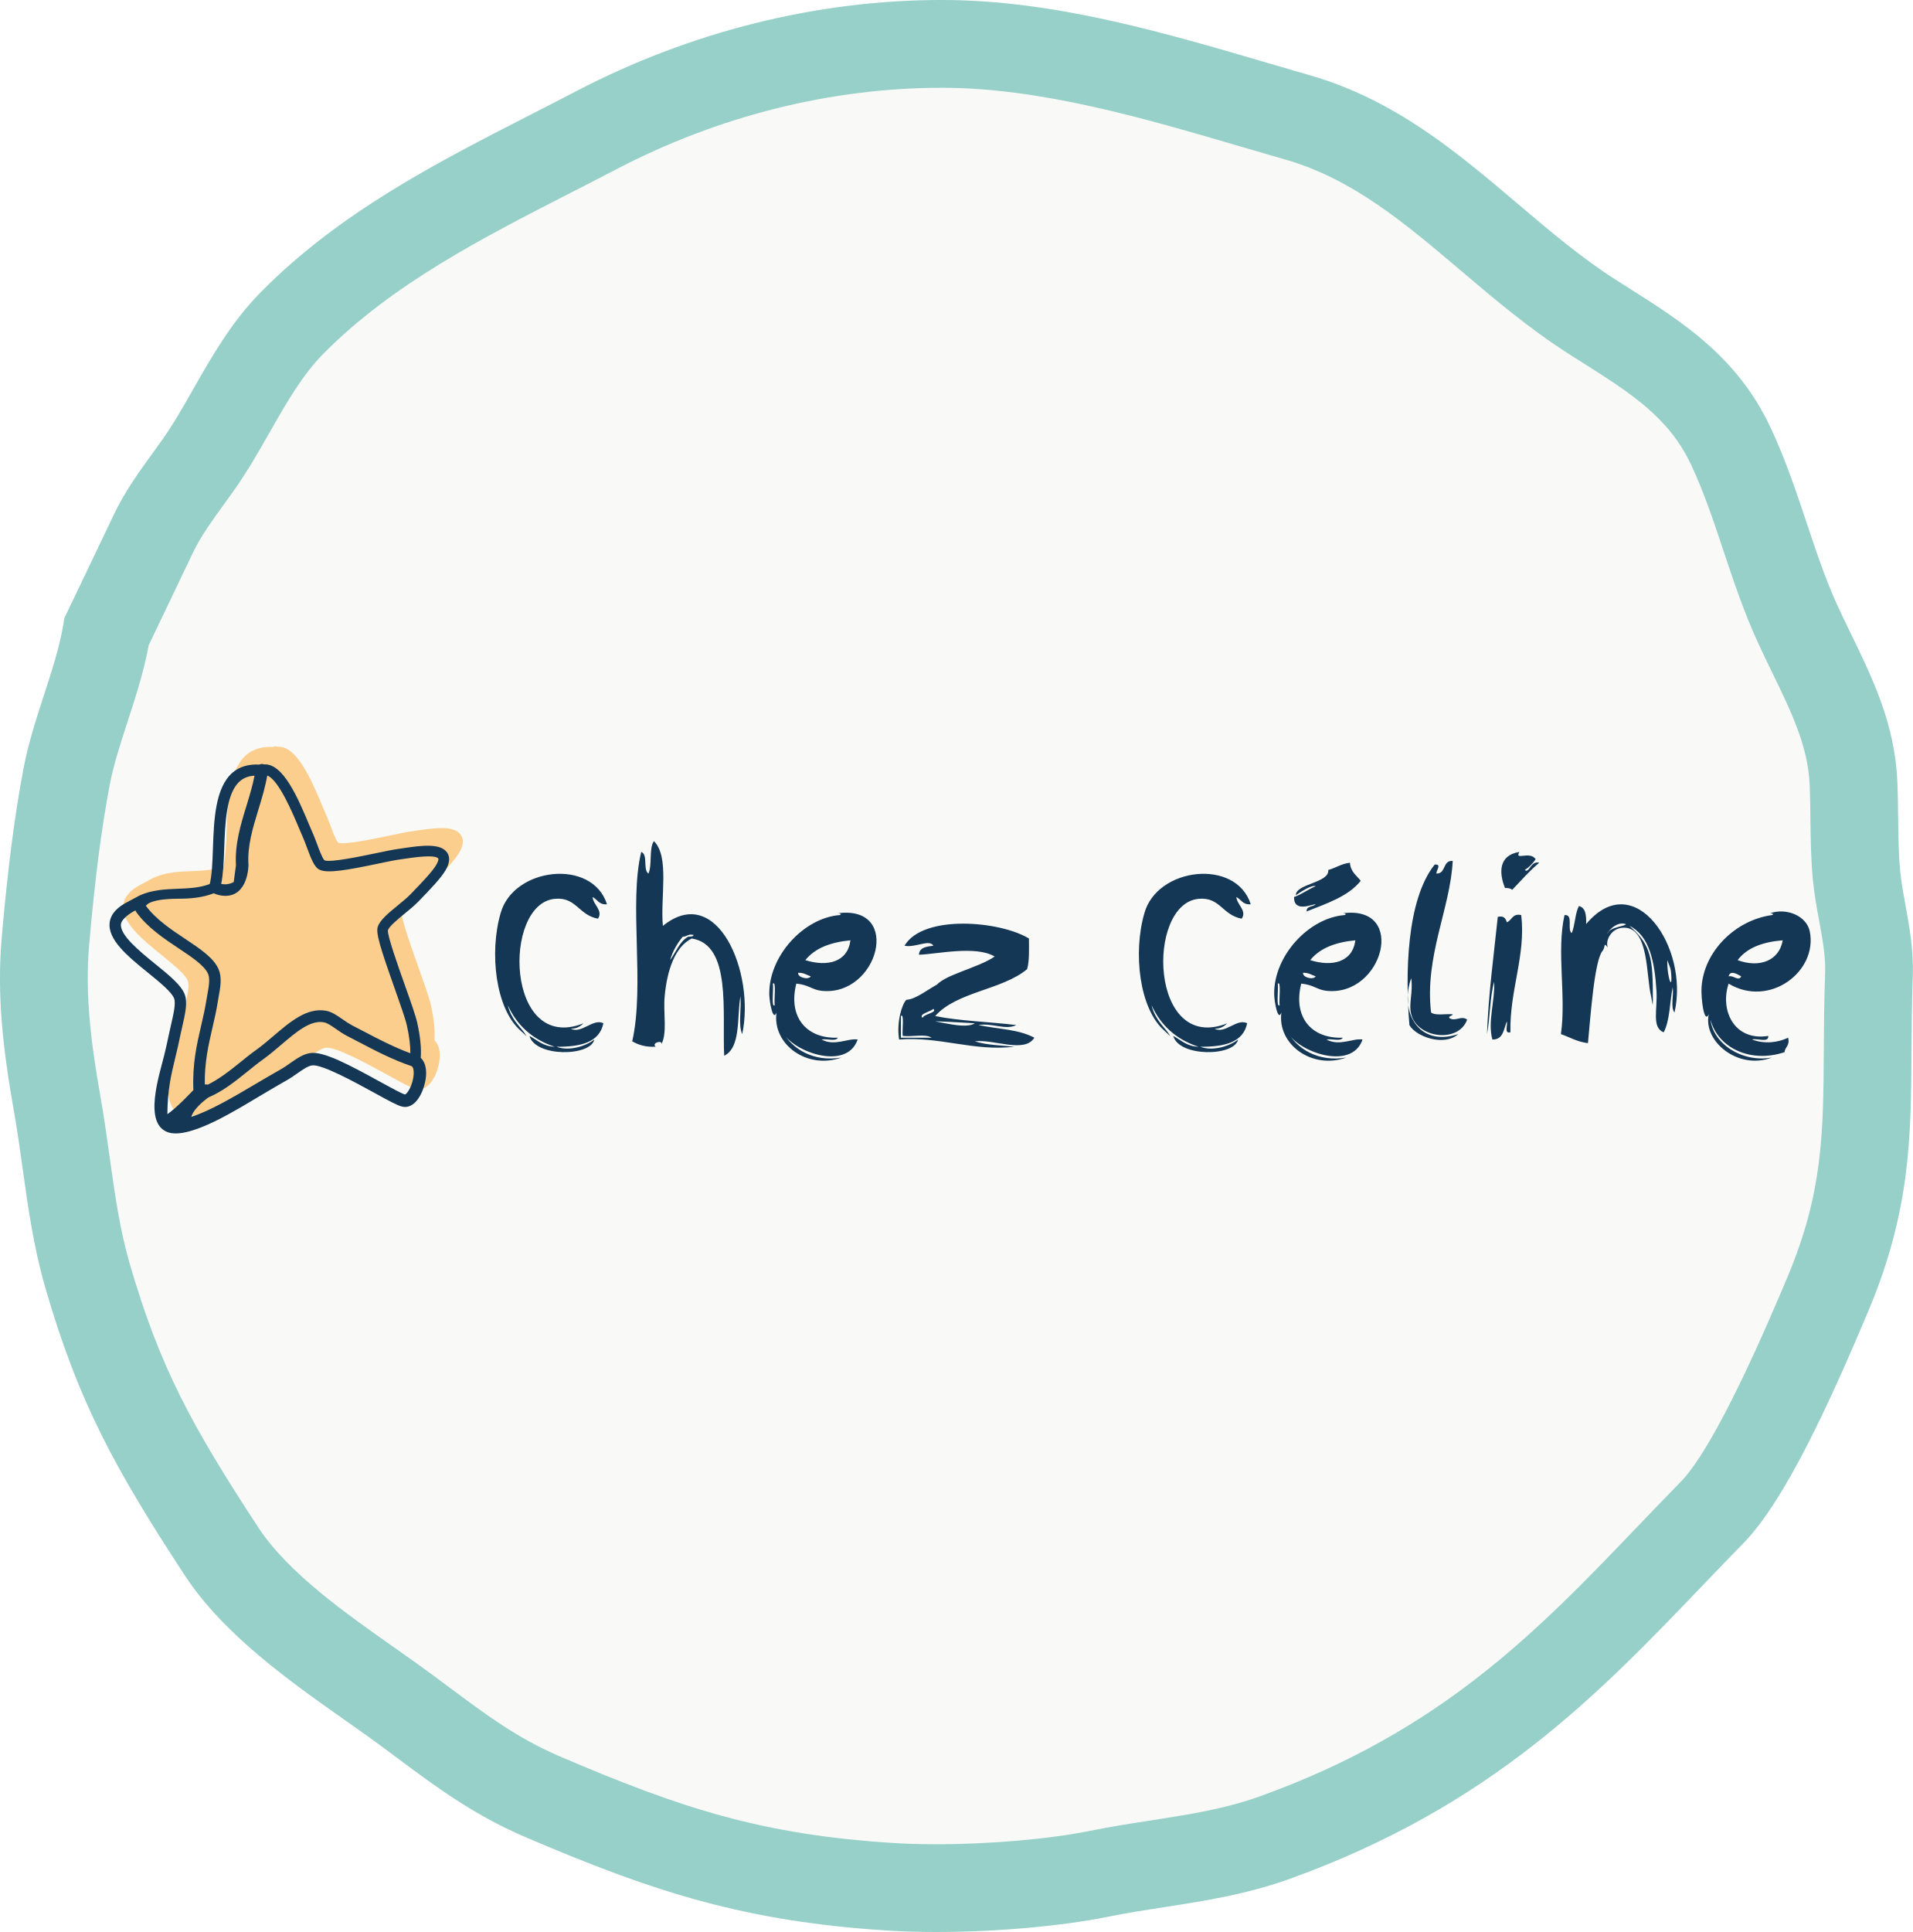
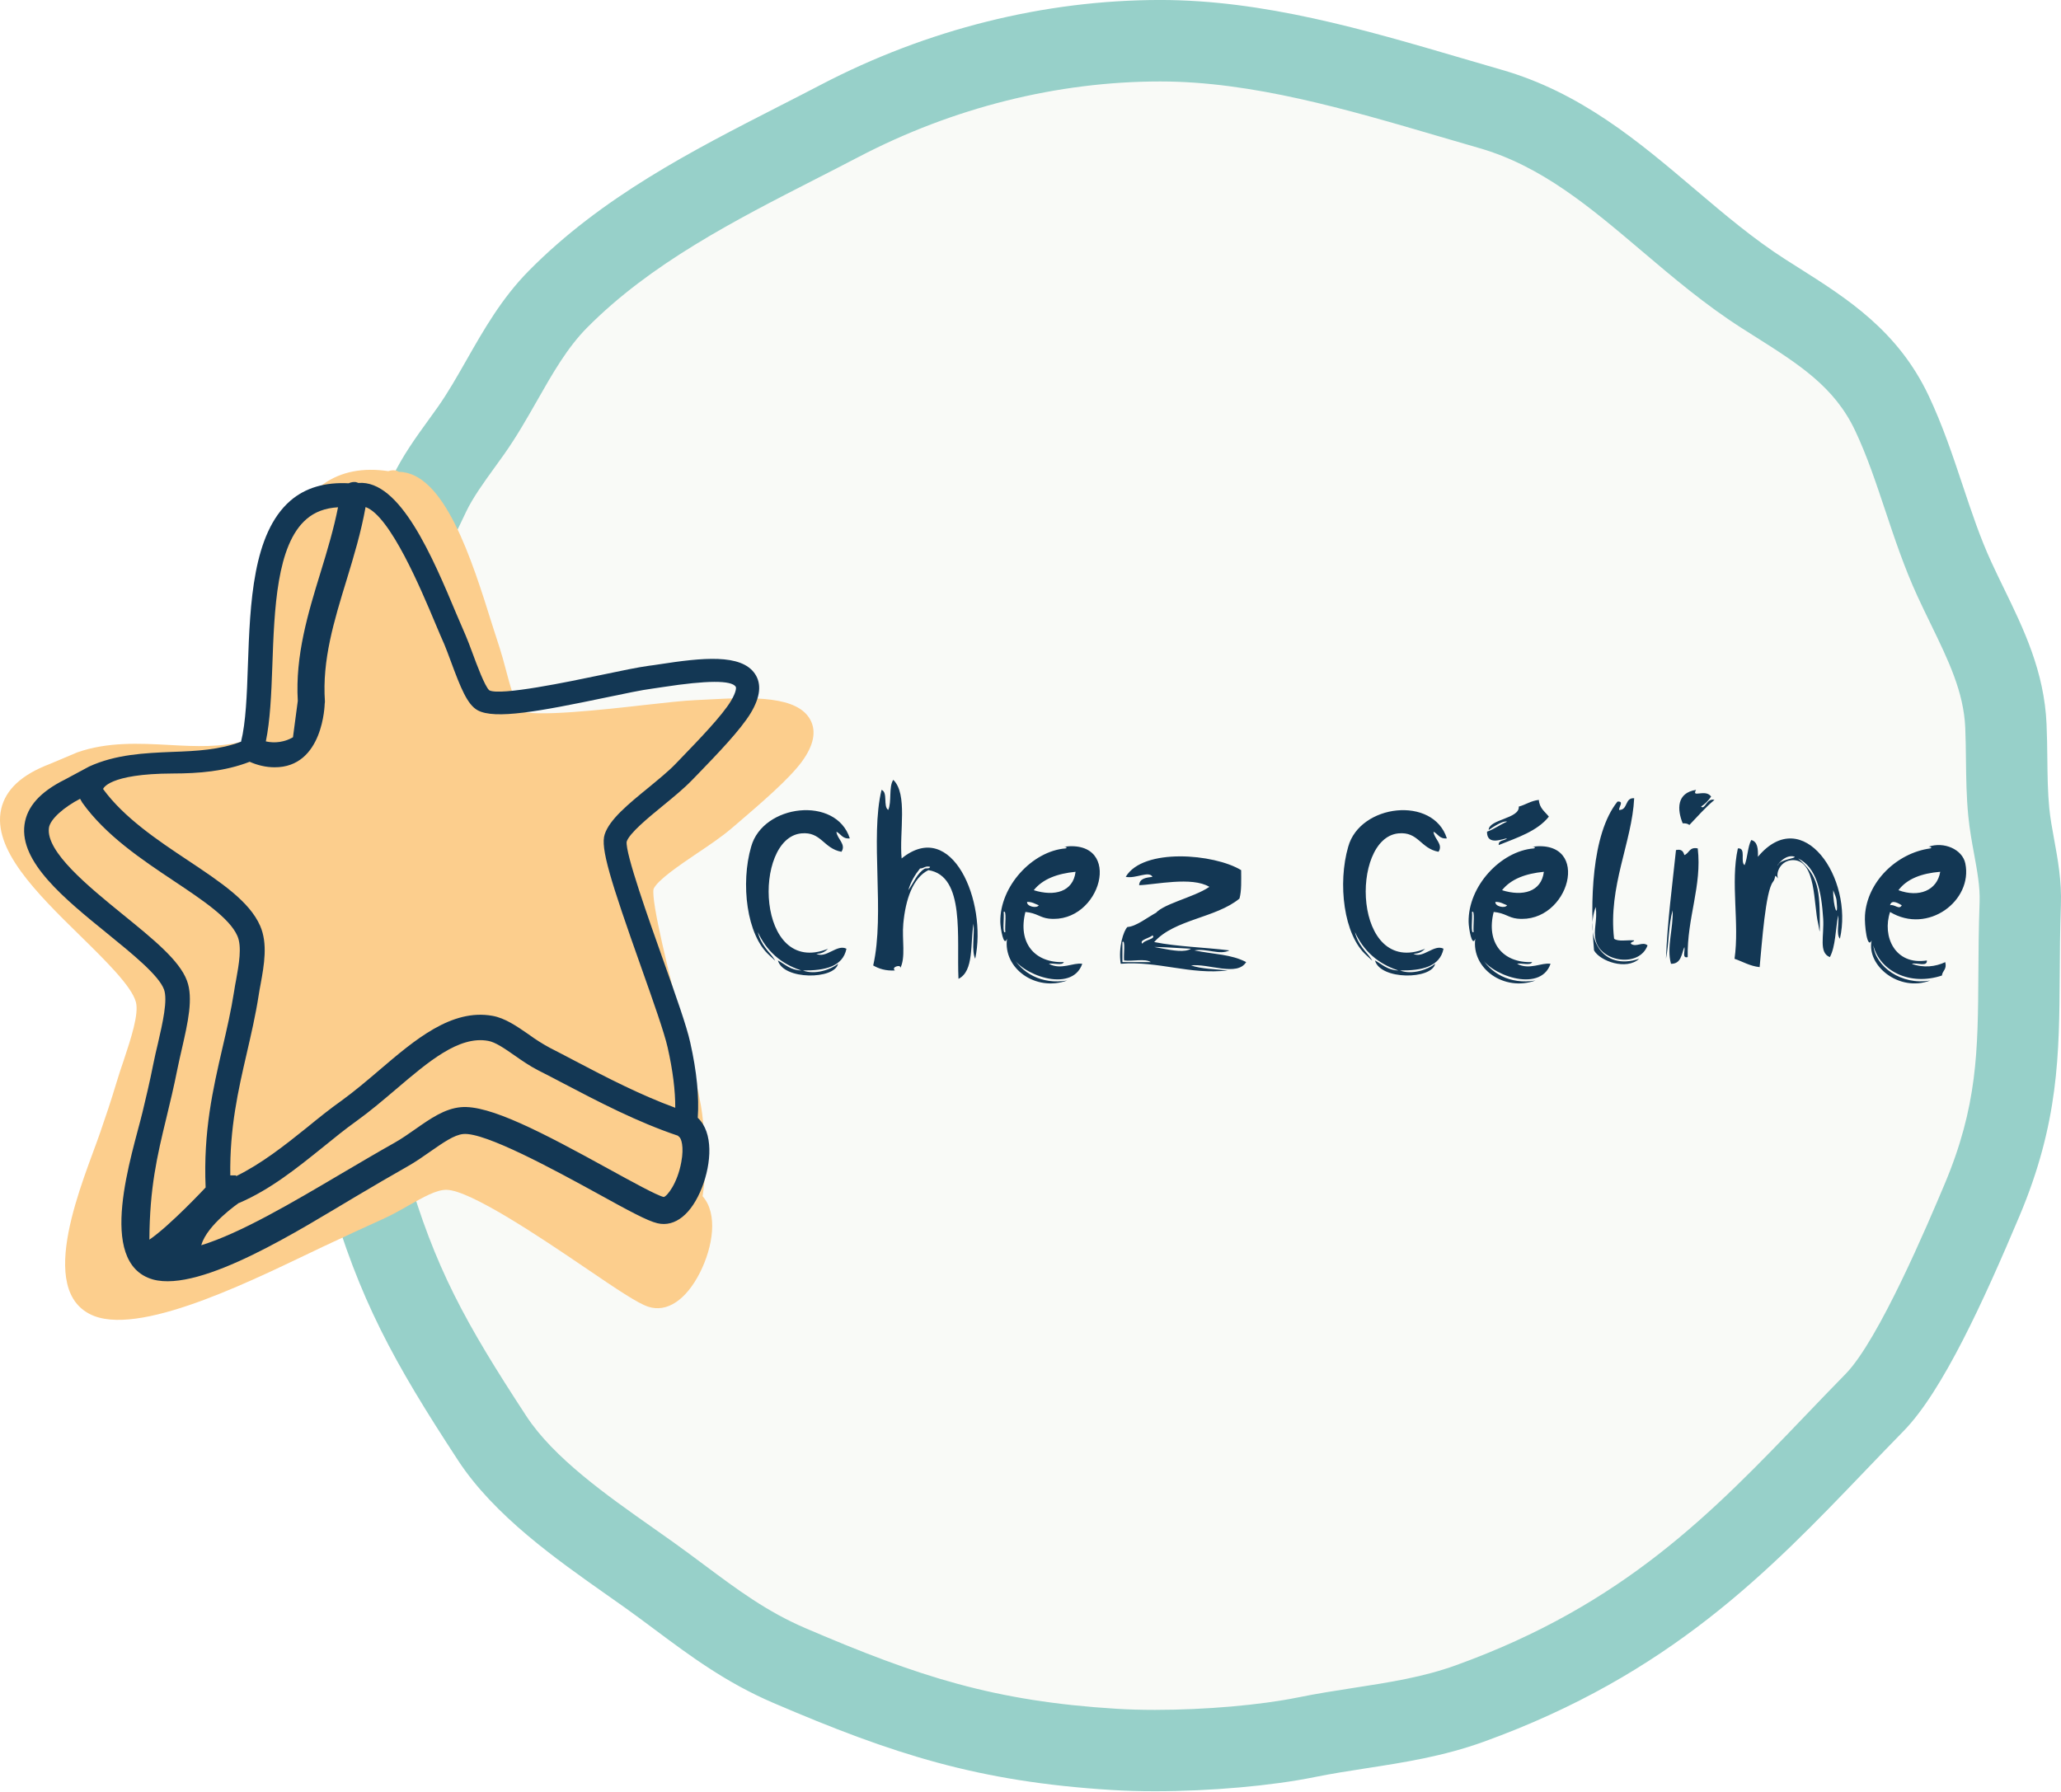
- <svg xmlns="http://www.w3.org/2000/svg" width="174.423" height="176.121" viewBox="360.511 364.188 174.423 176.121" xml:space="preserve">
-   <circle fill="#F9FAF7" cx="448.054" cy="453.021" r="84.295" />
-   <path fill="#FCCE8D" d="M398.659 445.863c.438-.355.889-.727 1.22-1.068l.234-.24c.853-.881 1.818-1.883 2.248-2.598.401-.67.461-1.223.176-1.648-.576-.857-2.227-.678-4.014-.406-.175.027-.328.051-.458.066-.457.063-1.174.211-2 .383-1.38.291-4.25.889-4.719.654-.191-.16-.538-1.105-.706-1.561a15.88 15.88 0 0 0-.297-.762c-.11-.248-.235-.549-.377-.879-1.014-2.42-2.386-5.68-4.139-5.537-.039-.014-.069-.033-.107-.039a.565.565 0 0 0-.302.051c-.987-.053-1.813.184-2.454.734-1.593 1.381-1.7 4.328-1.792 6.93-.042 1.248-.088 2.428-.29 3.225-.892.342-1.868.393-2.897.432-1.174.047-2.381.102-3.504.617l-1.021.549c-1.037.512-1.597 1.135-1.7 1.898-.209 1.582 1.669 3.109 3.488 4.588 1.065.865 2.163 1.754 2.388 2.35.168.447-.057 1.422-.255 2.281-.069.291-.138.584-.195.871-.149.748-.305 1.4-.454 2.018-.423 1.76-1.993 6.359.439 7.055 2.041.564 6.28-2.154 8.555-3.5.735-.434 1.468-.865 2.169-1.262.354-.199.674-.424.987-.645.507-.352.983-.688 1.365-.721.906-.088 3.853 1.52 5.598 2.479 1.365.752 2.158 1.182 2.584 1.283.743.172 1.437-.391 1.875-1.508.4-1.031.484-2.316-.18-2.938.062-.873-.038-1.932-.316-3.174-.148-.674-.606-1.963-1.136-3.455-.603-1.697-1.609-4.531-1.544-5.008.122-.355.903-.997 1.531-1.515z" />
-   <path fill="#133754" d="M397.41 447.471c.438-.357.888-.727 1.219-1.07l.234-.24c.853-.881 1.818-1.883 2.248-2.598.401-.668.462-1.221.176-1.646-.577-.859-2.227-.68-4.014-.406-.175.027-.328.051-.457.066-.458.061-1.174.211-2 .383-1.38.289-4.25.889-4.719.652-.191-.158-.538-1.105-.706-1.559-.11-.297-.213-.572-.297-.764-.11-.248-.235-.547-.377-.877-1.014-2.42-2.386-5.682-4.139-5.539-.039-.012-.069-.031-.107-.037a.542.542 0 0 0-.301.051c-.987-.053-1.814.182-2.454.732-1.592 1.381-1.699 4.33-1.791 6.93-.042 1.25-.088 2.428-.29 3.227-.892.342-1.868.393-2.897.43-1.174.047-2.381.102-3.504.617l-1.021.549c-1.037.514-1.597 1.135-1.7 1.9-.209 1.58 1.669 3.109 3.487 4.586 1.065.865 2.163 1.756 2.388 2.35.167.447-.058 1.422-.255 2.281-.069.291-.138.586-.195.871-.149.75-.305 1.402-.454 2.02-.423 1.76-1.993 6.359.439 7.055 2.042.564 6.28-2.156 8.555-3.5.736-.436 1.468-.865 2.169-1.264.354-.199.674-.422.987-.643.507-.352.982-.688 1.365-.721.906-.088 3.853 1.52 5.598 2.477 1.365.754 2.158 1.184 2.584 1.283.743.174 1.437-.391 1.875-1.508.4-1.031.484-2.314-.18-2.936.062-.875-.038-1.932-.316-3.176-.148-.672-.605-1.963-1.135-3.455-.603-1.695-1.609-4.529-1.544-5.006.12-.357.901-1 1.529-1.515zm-15.02-12.073c.352-.307.793-.469 1.331-.5-.179.906-.446 1.799-.732 2.732-.529 1.721-1.075 3.504-.963 5.426l-.203 1.533a1.584 1.584 0 0 1-1.143.174c.182-.877.232-1.992.273-3.178.084-2.392.179-5.101 1.437-6.187zm-5.9 25.223c.153-.629.313-1.293.465-2.059.057-.275.122-.561.187-.842.251-1.1.492-2.139.213-2.877-.319-.859-1.425-1.752-2.702-2.789-1.447-1.178-3.246-2.641-3.112-3.646.049-.377.668-.896 1.313-1.227l.093.164c.984 1.375 2.502 2.396 3.863 3.301 1.205.803 2.34 1.561 2.671 2.313.199.455.065 1.195-.053 1.848-.031.162-.062.326-.084.48-.129.824-.305 1.586-.491 2.391-.4 1.727-.812 3.514-.709 5.881 0 0-1.499 1.605-2.371 2.199.012-2.186.324-3.51.717-5.137zm21.695 1.859c-.164.908-.607 1.457-.744 1.48-.293-.068-1.356-.656-2.297-1.17-2.809-1.547-5.051-2.725-6.248-2.615-.681.061-1.28.479-1.913.922-.29.203-.587.412-.893.584-.709.4-1.448.836-2.191 1.273-2.115 1.25-4.288 2.531-5.945 3.041l.012-.018c.237-.846 1.574-1.764 1.574-1.764.007-.004.012 0 .02-.004 1.315-.566 2.428-1.467 3.51-2.336.487-.395.949-.77 1.429-1.113.579-.416 1.135-.891 1.677-1.352 1.357-1.154 2.638-2.25 3.865-2.027.305.051.698.322 1.109.609.316.221.644.447 1.006.635.335.168.694.355 1.068.553 1.463.768 3.113 1.629 4.813 2.199.02.016.035.037.054.049.09.054.212.414.094 1.054zm-1.678-8.162c.495 1.402.964 2.729 1.101 3.342.218.967.324 1.83.321 2.541-1.467-.539-2.917-1.287-4.211-1.969-.378-.197-.74-.389-1.079-.561a7.59 7.59 0 0 1-.88-.557c-.515-.355-.996-.693-1.533-.787-1.722-.305-3.259 1.004-4.745 2.27-.522.445-1.064.906-1.604 1.297-.508.359-1.003.762-1.479 1.148-.938.756-1.91 1.521-2.974 2.041l.004-.035h-.245c-.03-2.002.335-3.594.69-5.133.182-.791.374-1.605.507-2.465.022-.148.048-.301.079-.457.146-.801.309-1.709-.019-2.457-.454-1.037-1.658-1.836-3.049-2.764-1.272-.844-2.69-1.797-3.569-3.002 0 0 .188-.646 2.948-.654 1.076-.002 2.184-.088 3.228-.494.328.146.683.23 1.041.232 2.069.016 2.119-2.674 2.119-2.674.003-.035.015-.066.011-.104-.121-1.746.382-3.381.912-5.111.305-.996.613-2.023.8-3.076 1.04.367 2.344 3.484 2.938 4.898.142.34.271.643.384.896.077.178.167.43.271.703.416 1.127.697 1.826 1.127 2.063.721.4 2.611.047 5.409-.537.812-.17 1.51-.316 1.933-.371.134-.018.294-.043.477-.07 1.845-.283 2.87-.289 3.056-.014.024.035.031.209-.201.6-.374.623-1.341 1.623-2.115 2.426l-.232.24c-.29.303-.721.65-1.132.992-.842.686-1.636 1.334-1.841 1.963-.185.564.225 1.902 1.552 5.64z" />
-   <g fill="#133754">
-     <path d="M500.534 442.508a3.334 3.334 0 0 1-.986.986c.381.371.539-.879 1.315-.658-.901.742-1.659 1.631-2.466 2.467-.146-.127-.371-.176-.658-.164-.545-1.346-.621-2.986 1.315-3.289-.485.845.92-.135 1.48.658zM420.296 459.607c-.925.049-1.582-.172-2.138-.492 1.164-5.119-.323-12.586.822-17.266.643.234.128 1.625.658 1.975.356-.797.03-2.273.493-2.961 1.449 1.4.579 5.121.822 7.729 4.958-4.021 8.431 4.271 7.234 9.865-.381-.824-.056-2.355-.164-3.453-.334 1.969.061 4.664-1.48 5.426-.192-4.004.687-10.127-2.96-10.688-1.538.764-2.247 2.904-2.466 5.262-.147 1.588.274 3.352-.329 4.439.284-.509-.943-.207-.492.164zm2.466-10.029c-.487.609-.909 1.283-1.151 2.137.535-.725.845-1.676 1.644-2.137.194-.025.467.027.494-.164-.503-.119-.6.168-.987.164zM489.189 453.359c-1.097 3.006.639 6.32 4.274 5.098-1.262 1.156-3.848.236-4.439-.822-.391-4.633-.271-11.414 2.303-14.633.689-.061.117.535.164.822.891.012.533-1.223 1.48-1.152-.209 4.316-2.576 8.678-1.974 13.813.397.314 1.321.104 1.974.164-.041.178-.328.111-.33.328.549.395 1.13-.262 1.645.164-.798 2.189-4.563 1.674-5.097-.492-.256-1.042.183-1.905 0-3.29zM480.476 446.617c-.359 0-1.994.793-1.974-.656.733-.254 1.275-.697 1.974-.986-.37-.145-1.352.508-1.81.822.001-1.063 3.065-1.107 2.96-2.303.691-.186 1.183-.57 1.973-.658.056.822.6 1.154.986 1.645-1.143 1.434-3.094 2.059-4.932 2.795-.035-.528.586-.399.823-.659zM412.568 457.963c.931.514 2.044-.98 2.96-.492-.362 1.775-2.123 2.152-4.275 2.137 1.174.459 2.751-.096 3.453-.656-.354 1.563-5.38 1.609-5.919-.33.716.381 1.236.957 2.302.986-2.025-.66-3.434-1.938-4.275-3.781.286 1.26 1.189 2.039 1.48 2.467.407.6.226.324-.329-.164-2.272-2.002-2.85-7.104-1.809-10.688 1.157-4.203 8.363-5.037 9.701-.822-.731.072-.87-.445-1.315-.658.06.713.986 1.23.493 1.973-1.779-.324-1.973-2.002-3.946-1.809-4.792.469-4.466 14.166 2.631 11.346-.282.264-.599.497-1.152.491zM471.267 457.963c.932.514 2.045-.98 2.961-.492-.363 1.775-2.123 2.152-4.275 2.137 1.174.459 2.751-.096 3.453-.656-.354 1.563-5.381 1.609-5.92-.33.716.381 1.236.957 2.303.986-2.025-.66-3.435-1.938-4.275-3.781.285 1.26 1.189 2.039 1.479 2.467.407.6.226.324-.329-.164-2.272-2.002-2.85-7.104-1.809-10.688 1.156-4.203 8.363-5.037 9.701-.822-.73.072-.87-.445-1.315-.658.06.713.987 1.23.493 1.973-1.778-.324-1.973-2.002-3.945-1.809-4.793.469-4.467 14.166 2.63 11.346-.282.264-.6.497-1.152.491zM509.085 448.592c2.03 1.764 2.137 3.039 2.137 6.74 0 .934-.053.123-.164-.328-.464-1.881-.182-6.246-2.467-6.248-1.186-.002-1.727 1.205-1.479 1.809-.438-.555-.158-.09-.494.328-.739.922-1.089 6.059-1.315 8.387-.983-.113-1.651-.541-2.466-.822.501-3.486-.418-7.506.328-10.852.85-.084.206 1.328.658 1.645.311-.732.295-1.789.657-2.467.619.148.681.854.658 1.643 4.408-5.271 9.421 2.135 8.057 8.059-.379-.443-.059-1.586-.165-2.303-.277 1.367-.248 3.041-.822 4.111-1.119-.439-.551-2.076-.657-3.783-.165-2.665-.65-5.054-2.466-5.919zm-1.973.658c.17-.547 1.664-.629 1.644-.824-.992-.334-1.862 1.023-1.644.824zm5.754 3.453c-.022-.215-.159-.574-.328-.988-.033 1.664.544 3.027.328.988zM431.806 458.129c.907 1.705 2.894 2.896 5.426 2.465-3.105 1.123-6.317-1.189-5.919-4.109-.328.891-.647-1.021-.658-1.645-.06-3.514 3.155-6.977 6.413-7.234.253-.088.01-.172-.165-.164 5.925-.787 3.675 7.625-1.48 7.068-.863-.092-1.175-.553-2.302-.656-.767 3.014.885 5.033 3.782 4.932-.175.373-1.034.063-1.48.166 1.21.643 2.41-.148 3.289 0-1.031 2.986-6.196 1.001-6.906-.823zm2.137-6.414c2.02.637 3.868.172 4.111-1.809-1.8.174-3.238.709-4.111 1.809zm.493 1.48c-.365-.127-.641-.346-1.15-.328-.053.447.955.67 1.15.328zm-3.288 2.631c-.072-.539.166-2.24-.165-1.973.072.538-.166 2.239.165 1.973zM477.845 458.129c.906 1.705 2.894 2.896 5.426 2.465-3.105 1.123-6.318-1.189-5.92-4.109-.328.891-.646-1.021-.658-1.645-.059-3.514 3.155-6.977 6.413-7.234.253-.088.011-.172-.164-.164 5.925-.787 3.675 7.625-1.479 7.068-.863-.092-1.176-.553-2.303-.656-.766 3.014.885 5.033 3.782 4.932-.175.373-1.034.063-1.479.166 1.209.643 2.41-.148 3.288 0-1.031 2.986-6.197 1.001-6.906-.823zm2.136-6.414c2.02.637 3.867.172 4.111-1.809-1.8.174-3.238.709-4.111 1.809zm.495 1.48c-.366-.127-.642-.346-1.152-.328-.052.447.955.67 1.152.328zm-3.289 2.631c-.072-.539.166-2.24-.164-1.973.071.538-.167 2.239.164 1.973zM516.483 457.141c.204 2.092 2.777 3.953 5.591 3.453-3.058 1.172-6.292-1.469-5.755-3.945-.437.949-.721-1.51-.658-2.467.216-3.285 3.086-6.113 6.413-6.576.253-.088.011-.172-.165-.164 1.489-.527 3.328.236 3.617 1.643.754 3.654-3.672 7.014-7.398 4.77-.8 2.389.468 5.264 3.617 4.768.064.666-1.024.182-1.479.33 1.159.426 2.328.283 3.288-.166.18.729-.277.818-.328 1.316-3.143 1.055-6.122-.449-6.743-2.962zm2.467-5.426c2.01.744 3.803.037 4.11-1.809-1.826.149-3.264.682-4.11 1.809zm-.822 1.48c.43-.137.902.498 1.15 0-.295-.166-1.008-.629-1.15 0zM496.753 453.689c-.409 1.398-.355 3.262-.658 4.768.145-3.73.617-7.148.986-10.688.568-.129.724.154.822.492.486-.17.483-.832 1.316-.656.434 3.695-1.064 6.809-.987 10.688-.595.156-.229-.648-.329-.986-.285.701-.312 1.66-1.314 1.645-.448-1.622.24-3.472.164-5.263zM443.151 455.332c.864-.039 2.017-.992 2.959-1.479-.073.146-.145.293-.329.328.541-1.078 3.853-1.711 5.426-2.795-1.72-1.039-5.341-.209-6.906-.164.04-.674.686-.74 1.315-.822-.358-.631-1.645.211-2.631 0 1.702-2.879 8.712-2.266 11.345-.658.005.99.052 2.025-.164 2.795-2.307 1.914-6.403 2.037-8.385 4.275 2.281.459 4.961.52 7.399.822-.992.494-2.188-.223-3.453 0 2.035.404 3.615.377 5.098 1.15-.892 1.453-3.693.117-5.426.33 1.025.344 2.373.367 3.617.492-3.715.447-6.801-.949-10.523-.656-.257-1.575.265-3.239.658-3.618zm1.48 1.645c.132-.369 1.381-.469.986-.822-.246.255-1.384.468-.986.822zm-1.973 1.808h2.795c-.552-.379-1.806-.057-2.631-.164-.066-.49.159-2.121-.164-1.809v1.973zm2.466-1.478c.261-.014-.996-.125-1.151 0 .774-.621 4.232.922 5.427.164-1.403-.075-3.292-.217-4.276-.164z" />
+ <svg xmlns="http://www.w3.org/2000/svg" version="1.1" id="Calque_1" x="0px" y="0px" width="202.619px" height="176.121px" viewBox="-28.197 0 202.619 176.121" enable-background="new -28.197 0 202.619 176.121" xml:space="preserve">
+   <circle fill="#F9FAF7" cx="87.543" cy="88.835" r="84.295" />
+   <g>
+     <path fill="#133754" d="M140.024,78.321c-0.256,0.395-0.592,0.73-0.986,0.986c0.381,0.371,0.539-0.879,1.316-0.658   c-0.902,0.742-1.66,1.631-2.467,2.467c-0.146-0.127-0.371-0.176-0.658-0.164c-0.545-1.346-0.621-2.986,1.314-3.289   C138.059,78.509,139.463,77.528,140.024,78.321L140.024,78.321z M59.786,95.421c-0.924,0.049-1.582-0.172-2.137-0.492   c1.164-5.119-0.324-12.586,0.82-17.266c0.645,0.234,0.129,1.625,0.658,1.975c0.357-0.797,0.031-2.273,0.494-2.961   c1.449,1.4,0.578,5.121,0.822,7.729c4.957-4.021,8.43,4.271,7.232,9.865c-0.381-0.824-0.055-2.355-0.162-3.453   c-0.336,1.969,0.061,4.664-1.48,5.426c-0.193-4.004,0.686-10.127-2.961-10.688c-1.537,0.764-2.246,2.904-2.465,5.262   c-0.148,1.588,0.273,3.352-0.33,4.439C60.563,94.747,59.334,95.05,59.786,95.421L59.786,95.421z M62.252,85.392   c-0.486,0.609-0.91,1.283-1.15,2.137c0.533-0.725,0.844-1.676,1.643-2.137c0.195-0.025,0.467,0.027,0.494-0.164   C62.737,85.108,62.639,85.396,62.252,85.392z M128.68,89.173c-1.098,3.006,0.639,6.32,4.273,5.098   c-1.262,1.156-3.848,0.236-4.439-0.822c-0.391-4.633-0.271-11.414,2.303-14.633c0.689-0.061,0.117,0.535,0.164,0.822   c0.891,0.012,0.533-1.223,1.48-1.152c-0.209,4.316-2.576,8.678-1.975,13.813c0.396,0.314,1.322,0.105,1.975,0.164   c-0.041,0.178-0.328,0.111-0.33,0.328c0.549,0.395,1.131-0.262,1.645,0.164c-0.797,2.189-4.563,1.674-5.096-0.492   C128.422,91.421,128.862,90.558,128.68,89.173L128.68,89.173z M119.965,82.431c-0.357,0-1.992,0.793-1.973-0.656   c0.732-0.254,1.275-0.697,1.973-0.986c-0.369-0.145-1.352,0.508-1.809,0.822c0-1.063,3.064-1.107,2.959-2.303   c0.691-0.186,1.184-0.57,1.973-0.658c0.057,0.822,0.602,1.154,0.986,1.645c-1.143,1.434-3.094,2.059-4.932,2.795   C119.108,82.562,119.729,82.69,119.965,82.431L119.965,82.431z M52.059,93.776c0.93,0.514,2.043-0.98,2.959-0.492   c-0.361,1.775-2.123,2.152-4.275,2.137c1.174,0.459,2.752-0.096,3.453-0.656c-0.354,1.564-5.379,1.609-5.918-0.33   c0.715,0.383,1.236,0.957,2.301,0.986c-2.023-0.66-3.434-1.938-4.273-3.781c0.285,1.262,1.188,2.039,1.479,2.469   c0.408,0.6,0.227,0.322-0.328-0.164c-2.271-2.002-2.85-7.105-1.809-10.689c1.156-4.203,8.361-5.037,9.701-0.822   c-0.732,0.072-0.871-0.443-1.316-0.656c0.061,0.713,0.986,1.229,0.494,1.973c-1.779-0.324-1.975-2.002-3.947-1.809   c-4.791,0.469-4.465,14.166,2.631,11.346C52.928,93.55,52.612,93.782,52.059,93.776L52.059,93.776z M110.756,93.776   c0.934,0.514,2.045-0.98,2.961-0.492c-0.361,1.775-2.121,2.152-4.273,2.137c1.174,0.459,2.75-0.096,3.453-0.656   c-0.355,1.564-5.381,1.609-5.92-0.33c0.715,0.383,1.234,0.957,2.303,0.986c-2.025-0.66-3.436-1.938-4.275-3.781   c0.285,1.262,1.189,2.039,1.479,2.469c0.408,0.6,0.227,0.322-0.328-0.164c-2.273-2.002-2.85-7.105-1.809-10.689   c1.154-4.203,8.361-5.037,9.699-0.822c-0.729,0.072-0.869-0.443-1.314-0.656c0.061,0.713,0.986,1.229,0.494,1.973   c-1.779-0.324-1.975-2.002-3.945-1.809c-4.793,0.469-4.467,14.166,2.629,11.346C111.627,93.55,111.309,93.782,110.756,93.776   L110.756,93.776z M148.575,84.405c2.031,1.764,2.137,3.039,2.137,6.74c0,0.934-0.053,0.123-0.164-0.328   c-0.463-1.881-0.182-6.246-2.467-6.248c-1.186-0.002-1.727,1.205-1.479,1.809c-0.438-0.555-0.158-0.09-0.494,0.328   c-0.738,0.922-1.088,6.059-1.314,8.387c-0.982-0.111-1.65-0.541-2.467-0.82c0.502-3.486-0.418-7.508,0.328-10.854   c0.85-0.084,0.207,1.328,0.658,1.646c0.311-0.732,0.295-1.789,0.656-2.469c0.619,0.148,0.682,0.855,0.658,1.645   c4.408-5.271,9.422,2.135,8.059,8.059c-0.381-0.443-0.061-1.586-0.166-2.303c-0.277,1.367-0.248,3.041-0.822,4.111   c-1.119-0.439-0.551-2.076-0.656-3.783C150.875,87.659,150.391,85.271,148.575,84.405L148.575,84.405z M146.602,85.063   c0.17-0.547,1.664-0.629,1.645-0.824C147.254,83.905,146.383,85.263,146.602,85.063z M152.356,88.517   c-0.021-0.215-0.158-0.574-0.328-0.988C151.995,89.192,152.573,90.556,152.356,88.517z M71.295,93.942   c0.908,1.705,2.895,2.896,5.428,2.465c-3.105,1.123-6.318-1.189-5.92-4.109c-0.328,0.893-0.646-1.02-0.658-1.645   c-0.061-3.514,3.154-6.977,6.414-7.234c0.252-0.088,0.01-0.172-0.166-0.164c5.926-0.787,3.676,7.625-1.48,7.068   c-0.863-0.092-1.174-0.553-2.301-0.656c-0.768,3.014,0.885,5.033,3.781,4.932c-0.176,0.373-1.033,0.064-1.48,0.166   c1.211,0.645,2.41-0.146,3.289,0C77.17,97.751,72.006,95.767,71.295,93.942L71.295,93.942z M73.434,87.528   c2.02,0.637,3.867,0.172,4.109-1.809C75.745,85.894,74.307,86.429,73.434,87.528z M73.926,89.009   c-0.365-0.127-0.641-0.346-1.15-0.328C72.723,89.128,73.731,89.351,73.926,89.009z M70.639,91.64   c-0.072-0.539,0.166-2.24-0.166-1.973C70.545,90.204,70.307,91.905,70.639,91.64z M117.334,93.942   c0.906,1.705,2.895,2.896,5.426,2.465c-3.104,1.123-6.316-1.189-5.92-4.109c-0.326,0.893-0.645-1.02-0.656-1.645   c-0.061-3.514,3.154-6.977,6.412-7.234c0.254-0.088,0.012-0.172-0.164-0.164c5.926-0.787,3.676,7.625-1.479,7.068   c-0.863-0.092-1.176-0.553-2.303-0.656c-0.768,3.014,0.885,5.033,3.781,4.932c-0.176,0.373-1.033,0.064-1.479,0.166   c1.209,0.645,2.41-0.146,3.287,0C123.209,97.751,118.043,95.767,117.334,93.942L117.334,93.942z M119.471,87.528   c2.02,0.637,3.867,0.172,4.111-1.809C121.782,85.894,120.344,86.429,119.471,87.528z M119.965,89.009   c-0.365-0.127-0.641-0.346-1.15-0.328C118.762,89.128,119.77,89.351,119.965,89.009z M116.676,91.64   c-0.07-0.539,0.166-2.24-0.162-1.973C116.584,90.204,116.346,91.905,116.676,91.64z M155.973,92.954   c0.203,2.092,2.777,3.953,5.592,3.453c-3.059,1.172-6.293-1.469-5.756-3.945c-0.438,0.949-0.721-1.51-0.658-2.467   c0.217-3.285,3.086-6.113,6.414-6.576c0.252-0.088,0.01-0.172-0.166-0.164c1.49-0.527,3.328,0.236,3.617,1.645   c0.754,3.652-3.672,7.014-7.398,4.77c-0.799,2.389,0.469,5.264,3.617,4.768c0.064,0.666-1.023,0.182-1.479,0.33   c1.158,0.426,2.328,0.283,3.287-0.166c0.182,0.729-0.275,0.818-0.328,1.316C159.573,96.972,156.594,95.468,155.973,92.954   L155.973,92.954z M158.44,87.528c2.01,0.744,3.803,0.037,4.109-1.809C160.725,85.868,159.286,86.401,158.44,87.528z    M157.618,89.009c0.43-0.137,0.902,0.498,1.15,0C158.473,88.843,157.76,88.38,157.618,89.009z M136.243,89.503   c-0.408,1.398-0.354,3.262-0.658,4.768c0.146-3.73,0.617-7.148,0.986-10.688c0.568-0.129,0.725,0.154,0.822,0.492   c0.486-0.17,0.482-0.832,1.316-0.656c0.434,3.695-1.064,6.809-0.986,10.688c-0.596,0.156-0.23-0.648-0.33-0.986   c-0.285,0.701-0.313,1.66-1.314,1.645C135.631,93.144,136.319,91.294,136.243,89.503z M82.641,91.146   c0.863-0.039,2.018-0.992,2.959-1.479c-0.072,0.145-0.145,0.293-0.328,0.328c0.541-1.078,3.852-1.711,5.426-2.795   c-1.721-1.039-5.342-0.209-6.906-0.164c0.039-0.674,0.686-0.74,1.314-0.822c-0.357-0.631-1.645,0.211-2.631,0   c1.701-2.879,8.713-2.266,11.346-0.658c0.004,0.99,0.051,2.025-0.164,2.795c-2.307,1.914-6.404,2.037-8.385,4.275   c2.279,0.459,4.961,0.52,7.398,0.822c-0.992,0.494-2.188-0.225-3.453,0c2.035,0.402,3.615,0.377,5.098,1.148   c-0.893,1.453-3.693,0.117-5.426,0.33c1.025,0.344,2.373,0.367,3.617,0.492c-3.715,0.447-6.801-0.949-10.523-0.656   C81.727,93.188,82.249,91.524,82.641,91.146L82.641,91.146z M84.122,92.79c0.131-0.369,1.381-0.469,0.986-0.822   C84.862,92.224,83.723,92.437,84.122,92.79z M82.149,94.599h2.795c-0.553-0.379-1.807-0.057-2.631-0.164   c-0.066-0.49,0.158-2.121-0.164-1.809V94.599z M84.614,93.12c0.262-0.014-0.996-0.125-1.15,0c0.773-0.621,4.232,0.922,5.428,0.164   C87.487,93.21,85.598,93.067,84.614,93.12z" />
  </g>
-   <path fill="#97D0C9" d="M445.853 540.309c-1.516 0-2.947-.041-4.254-.123-13.13-.811-21.498-3.518-33.248-8.557-4.674-2.004-8.192-4.627-11.594-7.164-.94-.701-1.897-1.414-2.9-2.133-.617-.441-1.261-.895-1.924-1.359-4.913-3.459-11.028-7.76-14.575-13.176-6.367-9.725-9.717-15.828-12.736-26.295-1.045-3.621-1.552-7.252-2.042-10.762-.236-1.697-.481-3.451-.782-5.152-1.013-5.732-1.592-10.646-1.125-15.994.542-6.211 1.171-11.086 1.98-15.342.444-2.334 1.172-4.57 1.875-6.73.726-2.23 1.412-4.338 1.759-6.428l.093-.56.246-.513s3.345-6.978 4.268-8.927c.983-2.075 2.309-3.907 3.591-5.677.291-.402.58-.803.861-1.199.986-1.396 1.873-2.953 2.812-4.602 1.711-3.005 3.48-6.113 6.16-8.823 7.172-7.253 16.014-11.774 24.564-16.146 1.376-.704 2.747-1.404 4.103-2.113 10.446-5.461 21.996-8.348 33.4-8.348 10.141 0 20.059 2.91 29.651 5.724 1.31.384 2.61.766 3.899 1.136 7.786 2.235 13.473 7.059 18.972 11.724 2.987 2.533 5.809 4.926 8.946 6.931l1.228.779c4.829 3.056 9.822 6.216 12.852 12.64 1.363 2.893 2.354 5.863 3.313 8.736.893 2.675 1.734 5.2 2.836 7.594.398.866.812 1.716 1.222 2.559 1.958 4.03 3.983 8.196 4.207 13.383.049 1.121.063 2.242.075 3.357.021 1.711.039 3.324.191 4.885.097.992.283 2.008.48 3.084.352 1.916.75 4.086.664 6.467-.089 2.479-.103 4.719-.116 6.885-.048 7.793-.09 14.523-3.97 23.713-3.48 8.248-7.555 17.203-11.371 21.098-1.286 1.313-2.549 2.631-3.808 3.943-9.432 9.84-19.184 20.016-37.502 26.625-3.952 1.428-7.8 2.023-11.521 2.6-1.764.273-3.429.531-5.108.873-4.207.855-10.212 1.387-15.672 1.387zm-71.775-117.322c-.461 2.462-1.212 4.771-1.941 7.009-.655 2.014-1.273 3.914-1.623 5.752-.758 3.984-1.353 8.604-1.87 14.541-.39 4.477.131 8.797 1.034 13.908.326 1.844.581 3.67.827 5.438.472 3.381.917 6.574 1.805 9.65 2.751 9.537 5.715 14.924 11.742 24.129 2.709 4.135 7.903 7.791 12.486 11.016.68.479 1.342.943 1.975 1.396 1.047.75 2.046 1.494 3.028 2.227 3.306 2.465 6.16 4.594 9.964 6.225 11.14 4.777 18.558 7.182 30.587 7.924 1.144.07 2.409.107 3.76.107h.001c4.964 0 10.358-.471 14.079-1.227 1.863-.379 3.701-.664 5.478-.939 3.5-.541 6.806-1.053 10.03-2.219 16.556-5.973 25.244-15.037 34.442-24.635a480.542 480.542 0 0 1 3.87-4.008c3.266-3.332 8.119-14.83 9.714-18.609 3.261-7.723 3.294-13.145 3.341-20.65.014-2.225.027-4.525.121-7.123.054-1.508-.234-3.076-.538-4.736-.219-1.189-.445-2.422-.575-3.752-.185-1.9-.206-3.764-.228-5.566-.012-1.031-.023-2.068-.068-3.105-.152-3.529-1.662-6.635-3.41-10.23-.435-.895-.872-1.795-1.294-2.713-1.284-2.791-2.236-5.645-3.157-8.406-.925-2.773-1.799-5.394-2.96-7.855-2.036-4.319-5.504-6.514-9.894-9.292l-1.256-.797c-3.594-2.295-6.756-4.978-9.814-7.572-5.077-4.307-9.873-8.375-16.004-10.135a692.15 692.15 0 0 1-3.944-1.149c-9.05-2.655-18.407-5.4-27.399-5.4-10.119 0-20.386 2.572-29.694 7.438-1.378.72-2.77 1.432-4.167 2.146-7.988 4.084-16.248 8.308-22.517 14.647-1.938 1.96-3.375 4.484-4.897 7.157-.992 1.742-2.018 3.543-3.229 5.258-.298.422-.605.848-.915 1.274-1.068 1.477-2.174 3.003-2.84 4.411-.779 1.639-3.27 6.836-4.05 8.465z" />
+   <path fill="#97D0C9" d="M85.342,176.122c-1.516,0-2.945-0.041-4.254-0.123c-13.129-0.811-21.498-3.518-33.248-8.557  c-4.674-2.004-8.191-4.627-11.594-7.164c-0.939-0.701-1.896-1.414-2.898-2.133c-0.617-0.441-1.262-0.895-1.926-1.359  c-4.912-3.459-11.027-7.76-14.574-13.176c-6.367-9.725-9.717-15.828-12.736-26.295c-1.045-3.621-1.551-7.252-2.041-10.762  c-0.236-1.697-0.482-3.451-0.783-5.152c-1.012-5.732-1.592-10.646-1.125-15.994c0.543-6.211,1.172-11.086,1.98-15.342  c0.443-2.334,1.172-4.57,1.875-6.73c0.727-2.229,1.412-4.338,1.76-6.428l0.092-0.56l0.246-0.513c0,0,3.346-6.979,4.268-8.928  c0.984-2.074,2.311-3.906,3.592-5.677c0.291-0.401,0.58-0.804,0.861-1.199c0.986-1.396,1.873-2.952,2.813-4.602  c1.711-3.005,3.479-6.113,6.16-8.823c7.172-7.253,16.014-11.773,24.563-16.146c1.377-0.703,2.748-1.403,4.104-2.112  c10.445-5.462,21.996-8.349,33.4-8.349c10.141,0,20.059,2.91,29.65,5.725c1.311,0.384,2.609,0.766,3.898,1.136  c7.787,2.235,13.475,7.06,18.973,11.724c2.986,2.533,5.809,4.926,8.945,6.932l1.229,0.779c4.83,3.056,9.822,6.215,12.852,12.64  c1.363,2.894,2.355,5.862,3.314,8.735c0.893,2.676,1.732,5.201,2.836,7.595c0.396,0.866,0.811,1.716,1.221,2.56  c1.959,4.029,3.984,8.195,4.207,13.383c0.049,1.121,0.064,2.242,0.076,3.355c0.02,1.713,0.039,3.324,0.191,4.887  c0.096,0.992,0.281,2.008,0.479,3.084c0.352,1.916,0.75,4.086,0.664,6.467c-0.088,2.479-0.104,4.719-0.115,6.885  c-0.049,7.793-0.09,14.523-3.971,23.713c-3.48,8.248-7.555,17.203-11.371,21.098c-1.285,1.313-2.549,2.631-3.807,3.943  c-9.434,9.84-19.186,20.016-37.502,26.625c-3.953,1.428-7.801,2.023-11.521,2.6c-1.764,0.273-3.43,0.531-5.107,0.873  C96.809,175.591,90.803,176.122,85.342,176.122L85.342,176.122z M13.569,58.8c-0.461,2.463-1.213,4.771-1.941,7.01  c-0.654,2.014-1.273,3.914-1.623,5.752c-0.758,3.984-1.354,8.604-1.871,14.541c-0.389,4.477,0.133,8.797,1.035,13.908  c0.326,1.844,0.58,3.67,0.826,5.438c0.473,3.381,0.918,6.574,1.805,9.65c2.752,9.537,5.717,14.924,11.742,24.129  c2.709,4.135,7.904,7.791,12.486,11.016c0.68,0.479,1.342,0.943,1.975,1.396c1.047,0.75,2.047,1.494,3.029,2.227  c3.305,2.465,6.16,4.594,9.963,6.225c11.141,4.777,18.559,7.184,30.588,7.924c1.145,0.07,2.408,0.107,3.76,0.107l0,0  c4.965,0,10.359-0.471,14.08-1.227c1.863-0.379,3.701-0.664,5.479-0.939c3.5-0.541,6.805-1.053,10.029-2.219  c16.557-5.973,25.244-15.037,34.441-24.635c1.283-1.344,2.572-2.68,3.871-4.008c3.266-3.332,8.119-14.83,9.713-18.609  c3.262-7.723,3.295-13.145,3.342-20.65c0.014-2.225,0.027-4.525,0.121-7.123c0.055-1.508-0.234-3.076-0.539-4.736  c-0.219-1.188-0.443-2.422-0.574-3.752c-0.186-1.898-0.205-3.764-0.229-5.564c-0.012-1.031-0.023-2.068-0.068-3.105  c-0.15-3.529-1.662-6.635-3.408-10.23c-0.436-0.895-0.873-1.795-1.295-2.713c-1.283-2.791-2.236-5.645-3.156-8.406  c-0.926-2.772-1.799-5.394-2.961-7.854c-2.035-4.319-5.504-6.515-9.895-9.292l-1.256-0.797c-3.594-2.295-6.756-4.979-9.813-7.572  c-5.078-4.307-9.873-8.375-16.006-10.135c-1.314-0.379-2.629-0.762-3.943-1.149c-9.049-2.655-18.406-5.399-27.398-5.399  c-10.119,0-20.387,2.572-29.693,7.438c-1.379,0.721-2.771,1.432-4.168,2.146c-7.988,4.084-16.248,8.308-22.518,14.646  c-1.938,1.96-3.375,4.484-4.896,7.157c-0.992,1.741-2.018,3.543-3.229,5.258c-0.299,0.422-0.605,0.849-0.916,1.274  c-1.066,1.477-2.174,3.002-2.84,4.41C16.838,51.975,14.348,57.171,13.569,58.8L13.569,58.8z" />
+   <g>
+     <path fill="#FCCE8D" d="M40.303,83.922c1.193-0.796,2.425-1.63,3.35-2.417l0.651-0.552c2.369-2.031,5.054-4.339,6.32-6.049   c1.174-1.603,1.46-2.99,0.839-4.138c-1.256-2.31-5.487-2.249-10.078-1.986c-0.452,0.027-0.844,0.05-1.179,0.059   c-1.175,0.048-3.027,0.253-5.163,0.493c-3.569,0.407-10.986,1.238-12.118,0.531c-0.446-0.452-1.102-2.932-1.42-4.125   c-0.17-0.67-0.363-1.343-0.57-2.002c-0.218-0.654-0.464-1.446-0.745-2.317c-1.993-6.376-4.689-14.967-9.17-15.025   c-0.096-0.043-0.166-0.1-0.264-0.125c-0.259-0.054-0.526-0.035-0.773,0.057c-2.494-0.37-4.645,0.032-6.4,1.275   c-4.364,3.121-5.34,10.566-6.194,17.139c-0.408,3.153-0.803,6.134-1.509,8.105c-2.339,0.654-4.828,0.55-7.445,0.403   c-2.988-0.163-6.06-0.311-9.03,0.727l-2.721,1.148c-2.751,1.05-4.316,2.496-4.761,4.406c-0.907,3.962,3.486,8.282,7.749,12.463   c2.491,2.447,5.062,4.963,5.488,6.525c0.318,1.175-0.482,3.592-1.188,5.724c-0.249,0.721-0.491,1.447-0.704,2.159   c-0.555,1.862-1.107,3.479-1.636,5.009c-1.49,4.359-6.569,15.646-0.57,17.988c5.039,1.92,16.437-3.956,22.521-6.83   c1.97-0.923,3.93-1.838,5.803-2.68c0.943-0.42,1.81-0.916,2.654-1.399c1.372-0.769,2.66-1.506,3.633-1.499   c2.318-0.009,9.406,4.771,13.598,7.619c3.282,2.231,5.189,3.51,6.244,3.869c1.846,0.615,3.738-0.648,5.114-3.373   c1.261-2.521,1.781-5.756,0.245-7.49c0.367-2.198,0.368-4.907-0.044-8.121c-0.21-1.743-1.066-5.121-2.051-9.03   c-1.125-4.447-2.998-11.871-2.72-13.063C36.456,86.526,38.589,85.085,40.303,83.922L40.303,83.922z" />
+     <path fill="#133754" d="M36.98,79.217c1.021-0.834,2.068-1.696,2.843-2.498l0.547-0.561c1.987-2.056,4.239-4.393,5.246-6.062   c0.935-1.559,1.076-2.849,0.41-3.837c-1.349-2.005-5.2-1.59-9.366-0.948c-0.41,0.06-0.765,0.119-1.066,0.151   c-1.071,0.146-2.743,0.492-4.667,0.898c-3.223,0.675-9.918,2.073-11.016,1.518c-0.442-0.369-1.253-2.576-1.646-3.637   c-0.255-0.693-0.497-1.335-0.692-1.782c-0.255-0.579-0.547-1.277-0.88-2.047c-2.365-5.647-5.569-13.258-9.658-12.925   c-0.091-0.027-0.164-0.073-0.25-0.087c-0.242-0.027-0.483,0.014-0.702,0.119c-2.306-0.123-4.234,0.424-5.729,1.709   c-3.714,3.222-3.965,10.104-4.179,16.17c-0.096,2.917-0.205,5.665-0.675,7.529c-2.083,0.797-4.361,0.921-6.759,1.003   c-2.744,0.114-5.556,0.241-8.176,1.44l-2.384,1.281c-2.42,1.204-3.729,2.652-3.97,4.435c-0.488,3.687,3.896,7.255,8.14,10.7   c2.484,2.02,5.046,4.1,5.57,5.488c0.392,1.041-0.132,3.318-0.592,5.318c-0.164,0.68-0.324,1.369-0.456,2.033   c-0.347,1.75-0.711,3.273-1.058,4.719c-0.989,4.105-4.653,14.834,1.021,16.459c4.768,1.313,14.657-5.029,19.963-8.166   c1.718-1.021,3.428-2.02,5.063-2.947c0.825-0.467,1.573-0.99,2.302-1.504c1.185-0.82,2.292-1.607,3.186-1.684   c2.115-0.205,8.992,3.547,13.063,5.779c3.186,1.758,5.036,2.768,6.03,2.996c1.737,0.404,3.354-0.914,4.375-3.52   c0.935-2.406,1.13-5.402-0.419-6.852c0.146-2.039-0.086-4.506-0.739-7.41c-0.341-1.566-1.408-4.58-2.647-8.061   c-1.404-3.957-3.756-10.57-3.601-11.683C33.688,81.919,35.512,80.419,36.98,79.217L36.98,79.217z M1.927,51.045   c0.825-0.716,1.85-1.094,3.108-1.167c-0.419,2.115-1.039,4.198-1.709,6.376c-1.235,4.015-2.506,8.177-2.247,12.661l-0.474,3.578   c-0.807,0.465-1.759,0.611-2.667,0.405c0.424-2.046,0.542-4.648,0.638-7.415C-1.227,59.901-1.009,53.579,1.927,51.045L1.927,51.045   z M-11.838,109.904c0.356-1.471,0.73-3.02,1.085-4.805c0.132-0.645,0.283-1.309,0.434-1.965c0.587-2.57,1.148-4.994,0.5-6.715   c-0.747-2.004-3.327-4.086-6.307-6.508c-3.378-2.748-7.575-6.165-7.261-8.509c0.114-0.879,1.559-2.091,3.063-2.861l0.219,0.383   c2.292,3.208,5.838,5.587,9.01,7.701C-8.283,88.5-5.63,90.27-4.86,92.023c0.465,1.063,0.15,2.789-0.123,4.311   c-0.073,0.379-0.146,0.762-0.196,1.123c-0.301,1.922-0.711,3.699-1.149,5.578c-0.93,4.027-1.891,8.197-1.654,13.723   c0,0-3.496,3.746-5.529,5.131C-13.483,116.789-12.758,113.699-11.838,109.904L-11.838,109.904z M38.785,114.24   c-0.378,2.121-1.413,3.402-1.732,3.455c-0.684-0.158-3.167-1.529-5.365-2.734c-6.554-3.609-11.786-6.357-14.575-6.098   c-1.591,0.143-2.99,1.117-4.466,2.152c-0.675,0.473-1.368,0.959-2.083,1.361c-1.655,0.93-3.382,1.951-5.114,2.969   c-4.936,2.916-10.004,5.906-13.873,7.096l0.027-0.041c0.556-1.975,3.674-4.117,3.674-4.117c0.018-0.008,0.027,0,0.045-0.008   c3.072-1.322,5.67-3.422,8.195-5.451c1.135-0.92,2.211-1.797,3.332-2.598c1.354-0.973,2.648-2.078,3.915-3.154   c3.167-2.693,6.158-5.25,9.02-4.73c0.711,0.117,1.627,0.752,2.589,1.422c0.734,0.516,1.5,1.045,2.347,1.48   c0.779,0.391,1.618,0.83,2.489,1.289c3.418,1.793,7.265,3.801,11.234,5.133c0.046,0.037,0.082,0.086,0.123,0.113   C38.775,111.906,39.063,112.746,38.785,114.24L38.785,114.24z M34.87,95.193c1.158,3.275,2.251,6.369,2.57,7.801   c0.511,2.254,0.757,4.27,0.748,5.928c-3.423-1.256-6.805-3.002-9.826-4.594c-0.879-0.461-1.723-0.906-2.516-1.309   c-0.716-0.387-1.399-0.82-2.056-1.303c-1.199-0.824-2.325-1.613-3.578-1.836c-4.016-0.713-7.603,2.342-11.07,5.299   c-1.217,1.041-2.484,2.115-3.742,3.027c-1.186,0.84-2.343,1.777-3.451,2.682c-2.192,1.762-4.457,3.545-6.941,4.762l0.009-0.082   h-0.574c-0.068-4.674,0.784-8.391,1.614-11.982c0.423-1.842,0.87-3.742,1.18-5.752c0.054-0.34,0.114-0.703,0.187-1.066   c0.342-1.869,0.72-3.988-0.045-5.734c-1.057-2.414-3.87-4.283-7.115-6.448c-2.967-1.969-6.275-4.193-8.326-7.006   c0,0,0.438-1.508,6.877-1.527c2.511-0.003,5.096-0.205,7.534-1.152c0.766,0.342,1.591,0.538,2.429,0.542   c4.827,0.036,4.945-6.24,4.945-6.24c0.004-0.082,0.032-0.155,0.023-0.241c-0.282-4.075,0.893-7.89,2.128-11.928   c0.711-2.324,1.431-4.722,1.869-7.178c2.425,0.857,5.469,8.131,6.854,11.431c0.333,0.793,0.634,1.5,0.898,2.092   c0.178,0.415,0.388,1.003,0.629,1.641c0.971,2.63,1.627,4.262,2.63,4.813c1.686,0.935,6.094,0.11,12.625-1.253   c1.896-0.396,3.523-0.738,4.512-0.866c0.31-0.041,0.684-0.101,1.112-0.164c4.303-0.661,6.695-0.675,7.128-0.032   c0.059,0.082,0.073,0.487-0.465,1.399c-0.875,1.455-3.131,3.787-4.936,5.66l-0.542,0.561c-0.679,0.707-1.682,1.519-2.644,2.315   c-1.964,1.601-3.814,3.114-4.293,4.581C30.817,83.35,31.775,86.472,34.87,95.193L34.87,95.193z" />
+   </g>
</svg>
